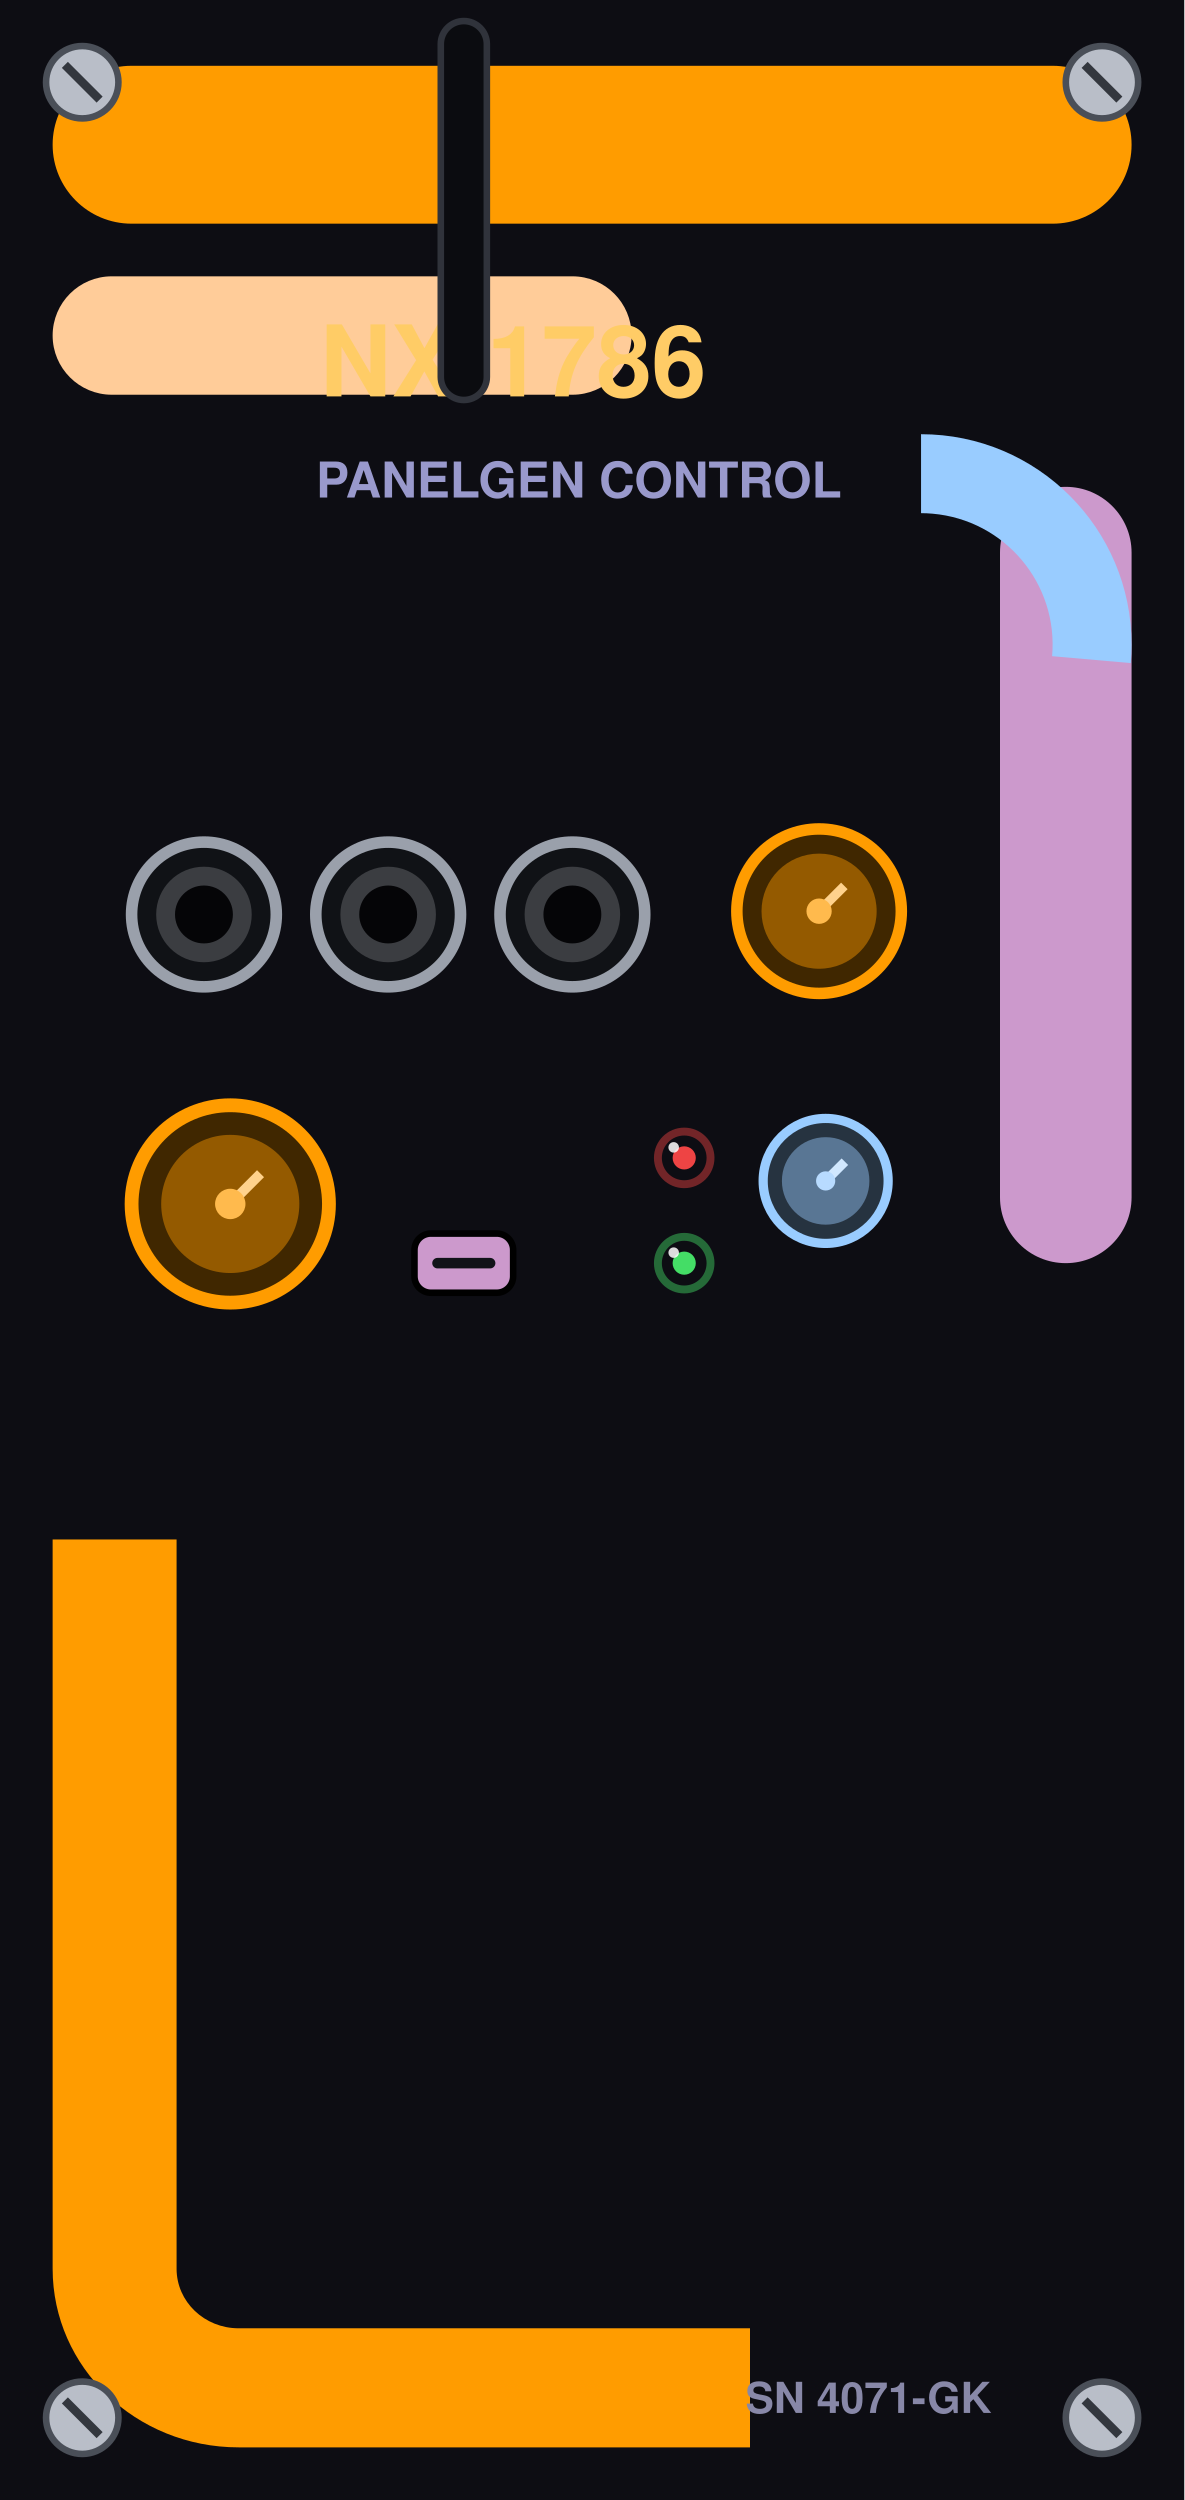
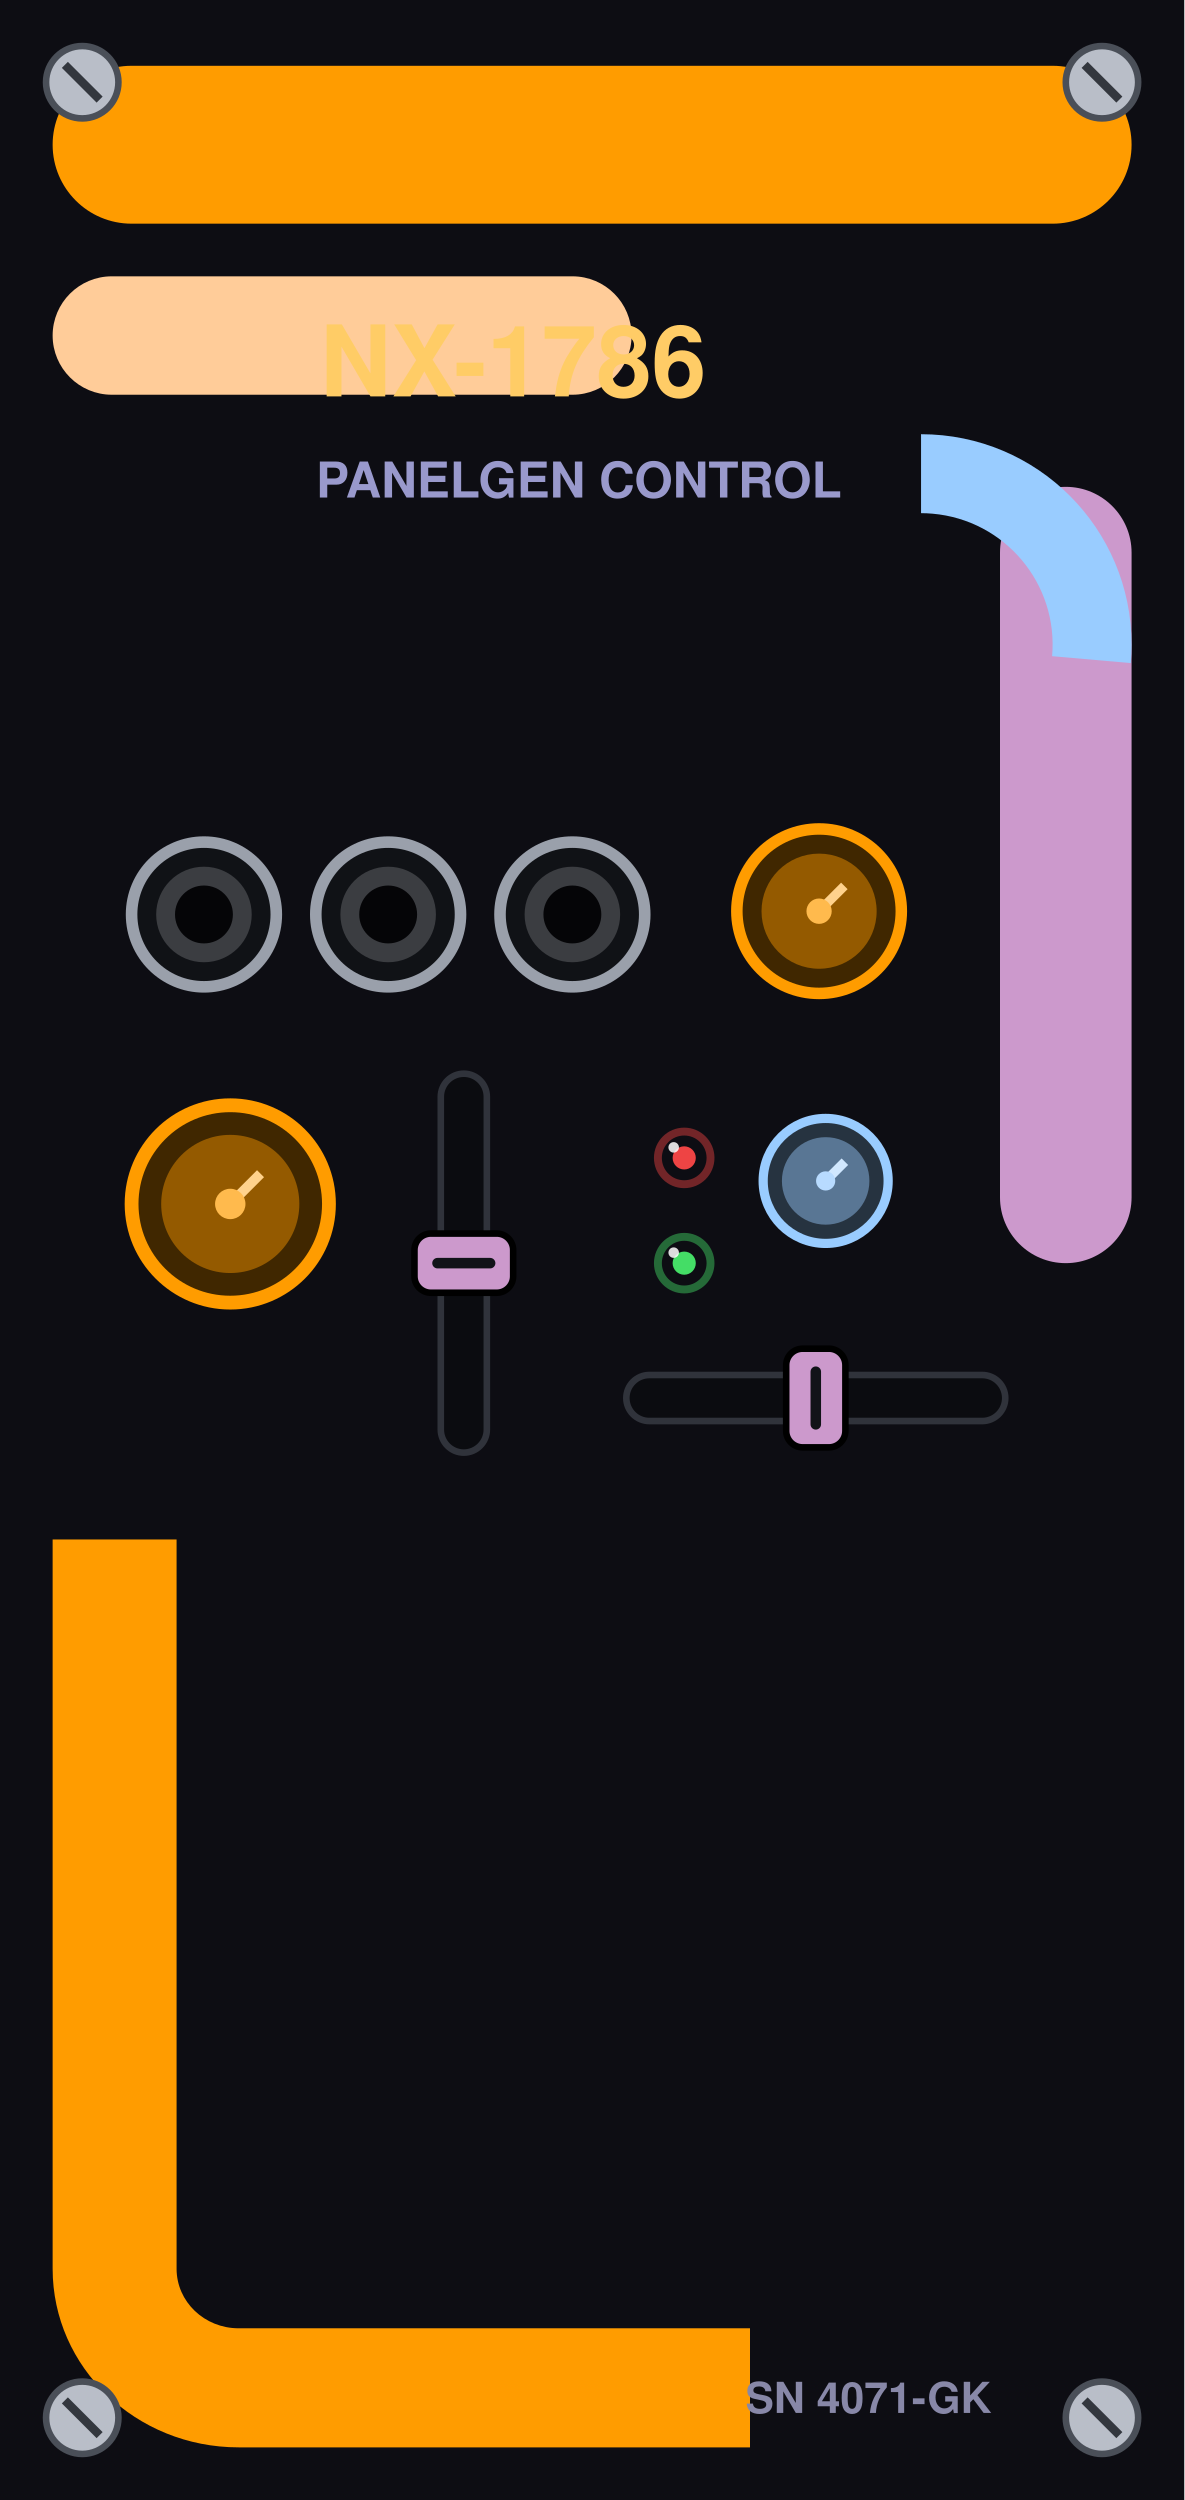
<svg xmlns="http://www.w3.org/2000/svg" width="180.00" height="380.00" viewBox="0 0 180.00 380.00">
  <rect x="0" y="0" width="180.00" height="380.00" fill="#0D0D13" />
  <g>
    <path d="M 20.00 10.00 L 160.00 10.00 C 166.63 10.00 172.00 15.37 172.00 22.00 L 172.00 22.00 C 172.00 28.63 166.63 34.00 160.00 34.00 L 20.00 34.00 C 13.37 34.00 8.00 28.63 8.00 22.00 L 8.00 22.00 C 8.00 15.37 13.37 10.00 20.00 10.00 Z" fill="#FF9C00" />
  </g>
  <g>
    <path d="M 17.00 42.00 L 87.00 42.00 C 91.97 42.00 96.00 46.03 96.00 51.00 L 96.00 51.00 C 96.00 55.97 91.97 60.00 87.00 60.00 L 17.00 60.00 C 12.03 60.00 8.00 55.97 8.00 51.00 L 8.00 51.00 C 8.00 46.03 12.03 42.00 17.00 42.00 Z" fill="#FFCC99" />
  </g>
  <g>
    <path d="M 162.00 74.00 L 162.00 74.00 C 167.52 74.00 172.00 78.48 172.00 84.00 L 172.00 182.00 C 172.00 187.52 167.52 192.00 162.00 192.00 L 162.00 192.00 C 156.48 192.00 152.00 187.52 152.00 182.00 L 152.00 84.00 C 152.00 78.48 156.48 74.00 162.00 74.00 Z" fill="#CC99CC" />
  </g>
  <g>
    <path d="M 114.00 372.00 L 36.27 372.00 L 36.27 372.00 C 20.66 372.00 8.00 359.85 8.00 344.85 L 8.00 234.00 L 26.84 234.00 L 26.84 344.85 L 26.84 344.85 C 26.84 349.85 31.06 353.90 36.27 353.90 L 114.00 353.90 Z" fill="#FF9C00" />
  </g>
  <g>
    <path d="M 140.00 66.00 L 140.00 66.00 C 157.67 66.00 172.00 80.33 172.00 98.00 C 172.00 98.93 171.96 99.86 171.88 100.79 L 159.92 99.74 L 159.92 99.74 C 160.89 88.74 152.75 79.04 141.74 78.08 C 141.16 78.03 140.58 78.00 140.00 78.00 Z" fill="#99CCFF" />
  </g>
  <text x="78.00" y="60.25" text-anchor="middle" font-family="-apple-system, 'Helvetica Neue', Helvetica, Arial, sans-serif" font-size="15.00" font-weight="600" fill="#FFCC66">NX-1786</text>
  <text x="88.00" y="75.62" text-anchor="middle" font-family="-apple-system, 'Helvetica Neue', Helvetica, Arial, sans-serif" font-size="7.50" font-weight="600" fill="#9999CC">PANELGEN CONTROL</text>
  <g>
    <path d="M 42.00 139.00 C 42.00 145.08 37.08 150.00 31.00 150.00 C 24.92 150.00 20.00 145.08 20.00 139.00 C 20.00 132.92 24.92 128.00 31.00 128.00 C 37.08 128.00 42.00 132.92 42.00 139.00 Z" fill="#101216" stroke="#9AA0AB" stroke-width="1.76" />
    <path d="M 38.26 139.00 C 38.26 143.01 35.01 146.26 31.00 146.26 C 26.99 146.26 23.74 143.01 23.74 139.00 C 23.74 134.99 26.99 131.74 31.00 131.74 C 35.01 131.74 38.26 134.99 38.26 139.00 Z" fill="#3B3D41" />
    <path d="M 35.40 139.00 C 35.40 141.43 33.43 143.40 31.00 143.40 C 28.57 143.40 26.60 141.43 26.60 139.00 C 26.60 136.57 28.57 134.60 31.00 134.60 C 33.43 134.60 35.40 136.57 35.40 139.00 Z" fill="#050507" />
  </g>
  <g>
    <path d="M 70.00 139.00 C 70.00 145.08 65.08 150.00 59.00 150.00 C 52.92 150.00 48.00 145.08 48.00 139.00 C 48.00 132.92 52.92 128.00 59.00 128.00 C 65.08 128.00 70.00 132.92 70.00 139.00 Z" fill="#101216" stroke="#9AA0AB" stroke-width="1.76" />
    <path d="M 66.26 139.00 C 66.26 143.01 63.01 146.26 59.00 146.26 C 54.99 146.26 51.74 143.01 51.74 139.00 C 51.74 134.99 54.99 131.74 59.00 131.74 C 63.01 131.74 66.26 134.99 66.26 139.00 Z" fill="#3B3D41" />
    <path d="M 63.40 139.00 C 63.40 141.43 61.43 143.40 59.00 143.40 C 56.57 143.40 54.60 141.43 54.60 139.00 C 54.60 136.57 56.57 134.60 59.00 134.60 C 61.43 134.60 63.40 136.57 63.40 139.00 Z" fill="#050507" />
  </g>
  <g>
    <path d="M 98.00 139.00 C 98.00 145.08 93.08 150.00 87.00 150.00 C 80.92 150.00 76.00 145.08 76.00 139.00 C 76.00 132.92 80.92 128.00 87.00 128.00 C 93.08 128.00 98.00 132.92 98.00 139.00 Z" fill="#101216" stroke="#9AA0AB" stroke-width="1.76" />
    <path d="M 94.26 139.00 C 94.26 143.01 91.01 146.26 87.00 146.26 C 82.99 146.26 79.74 143.01 79.74 139.00 C 79.74 134.99 82.99 131.74 87.00 131.74 C 91.01 131.74 94.26 134.99 94.26 139.00 Z" fill="#3B3D41" />
    <path d="M 91.40 139.00 C 91.40 141.43 89.43 143.40 87.00 143.40 C 84.57 143.40 82.60 141.43 82.60 139.00 C 82.60 136.57 84.57 134.60 87.00 134.60 C 89.43 134.60 91.40 136.57 91.40 139.00 Z" fill="#050507" />
  </g>
  <g>
    <path d="M 137.00 138.50 C 137.00 145.40 131.40 151.00 124.50 151.00 C 117.60 151.00 112.00 145.40 112.00 138.50 C 112.00 131.60 117.60 126.00 124.50 126.00 C 131.40 126.00 137.00 131.60 137.00 138.50 Z" fill="#402700" stroke="#FF9C00" stroke-width="1.75" />
    <path d="M 133.25 138.50 C 133.25 143.33 129.33 147.25 124.50 147.25 C 119.67 147.25 115.75 143.33 115.75 138.50 C 115.75 133.67 119.67 129.75 124.50 129.75 C 129.33 129.75 133.25 133.67 133.25 138.50 Z" fill="#945A00" />
    <path d="M 125.24 137.76 L 128.34 134.66" fill="none" stroke="#FFD28C" stroke-width="1.40" />
    <path d="M 126.42 138.50 C 126.42 139.56 125.56 140.43 124.50 140.43 C 123.44 140.43 122.58 139.56 122.58 138.50 C 122.58 137.44 123.44 136.57 124.50 136.57 C 125.56 136.57 126.42 137.44 126.42 138.50 Z" fill="#FFBA4D" />
  </g>
  <g>
    <path d="M 50.00 183.00 C 50.00 191.28 43.28 198.00 35.00 198.00 C 26.72 198.00 20.00 191.28 20.00 183.00 C 20.00 174.72 26.72 168.00 35.00 168.00 C 43.28 168.00 50.00 174.72 50.00 183.00 Z" fill="#402700" stroke="#FF9C00" stroke-width="2.10" />
    <path d="M 45.50 183.00 C 45.50 188.80 40.80 193.50 35.00 193.50 C 29.20 193.50 24.50 188.80 24.50 183.00 C 24.50 177.20 29.20 172.50 35.00 172.50 C 40.80 172.50 45.50 177.20 45.50 183.00 Z" fill="#945A00" />
    <path d="M 35.89 182.11 L 39.60 178.40" fill="none" stroke="#FFD28C" stroke-width="1.50" />
    <path d="M 37.31 183.00 C 37.31 184.28 36.28 185.31 35.00 185.31 C 33.72 185.31 32.69 184.28 32.69 183.00 C 32.69 181.72 33.72 180.69 35.00 180.69 C 36.28 180.69 37.31 181.72 37.31 183.00 Z" fill="#FFBA4D" />
  </g>
  <g>
-     <path d="M 70.50 3.20 L 70.50 3.20 C 72.43 3.20 74.00 4.77 74.00 6.70 L 74.00 57.30 C 74.00 59.23 72.43 60.80 70.50 60.80 L 70.50 60.80 C 68.57 60.80 67.00 59.23 67.00 57.30 L 67.00 6.70 C 67.00 4.77 68.57 3.20 70.50 3.20 Z" fill="#0B0C10" stroke="#30333B" stroke-width="1.00" />
+     <path d="M 70.50 163.20 L 70.50 163.20 C 72.43 163.20 74.00 164.77 74.00 166.70 L 74.00 217.30 C 74.00 219.23 72.43 220.80 70.50 220.80 L 70.50 220.80 C 68.57 220.80 67.00 219.23 67.00 217.30 L 67.00 166.70 C 67.00 164.77 68.57 163.20 70.50 163.20 Z" fill="#0B0C10" stroke="#30333B" stroke-width="1.00" />
    <path d="M 65.50 187.50 L 75.50 187.50 C 76.88 187.50 78.00 188.62 78.00 190.00 L 78.00 194.00 C 78.00 195.38 76.88 196.50 75.50 196.50 L 65.50 196.50 C 64.12 196.50 63.00 195.38 63.00 194.00 L 63.00 190.00 C 63.00 188.62 64.12 187.50 65.50 187.50 Z" fill="#CC99CC" stroke="#000000" stroke-width="1.00" />
    <path d="M 66.50 191.20 L 74.50 191.20 C 74.94 191.20 75.30 191.56 75.30 192.00 L 75.30 192.00 C 75.30 192.44 74.94 192.80 74.50 192.80 L 66.50 192.80 C 66.06 192.80 65.70 192.44 65.70 192.00 L 65.70 192.00 C 65.70 191.56 66.06 191.20 66.50 191.20 Z" fill="#111318" />
+   </g>
+   <g>
+     <path d="M 98.70 209.00 L 149.30 209.00 C 151.23 209.00 152.80 210.57 152.80 212.50 L 152.80 212.50 C 152.80 214.43 151.23 216.00 149.30 216.00 L 98.70 216.00 C 96.77 216.00 95.20 214.43 95.20 212.50 L 95.20 212.50 C 95.20 210.57 96.77 209.00 98.70 209.00 Z" fill="#0B0C10" stroke="#30333B" stroke-width="1.00" />
+     <path d="M 122.00 205.00 L 126.00 205.00 C 127.38 205.00 128.50 206.12 128.50 207.50 L 128.50 217.50 C 128.50 218.88 127.38 220.00 126.00 220.00 L 122.00 220.00 C 120.62 220.00 119.50 218.88 119.50 217.50 L 119.50 207.50 C 119.50 206.12 120.62 205.00 122.00 205.00 Z" fill="#CC99CC" stroke="#000000" stroke-width="1.00" />
+     <path d="M 124.00 207.70 L 124.00 207.70 C 124.44 207.70 124.80 208.06 124.80 208.50 L 124.80 216.50 C 124.80 216.94 124.44 217.30 124.00 217.30 L 124.00 217.30 C 123.56 217.30 123.20 216.94 123.20 216.50 L 123.20 208.50 C 123.20 208.06 123.56 207.70 124.00 207.70 Z" fill="#111318" />
  </g>
  <g>
    <path d="M 108.00 176.00 C 108.00 178.21 106.21 180.00 104.00 180.00 C 101.79 180.00 100.00 178.21 100.00 176.00 C 100.00 173.79 101.79 172.00 104.00 172.00 C 106.21 172.00 108.00 173.79 108.00 176.00 Z" fill="none" stroke="#EE4444" stroke-width="1.20" stroke-opacity="0.45" />
    <path d="M 105.76 176.00 C 105.76 176.97 104.97 177.76 104.00 177.76 C 103.03 177.76 102.24 176.97 102.24 176.00 C 102.24 175.03 103.03 174.24 104.00 174.24 C 104.97 174.24 105.76 175.03 105.76 176.00 Z" fill="#EE4444" />
    <path d="M 103.20 174.40 C 103.20 174.84 102.84 175.20 102.40 175.20 C 101.96 175.20 101.60 174.84 101.60 174.40 C 101.60 173.96 101.96 173.60 102.40 173.60 C 102.84 173.60 103.20 173.96 103.20 174.40 Z" fill="#FFFFFF" fill-opacity="0.85" />
  </g>
  <g>
    <path d="M 108.00 192.00 C 108.00 194.21 106.21 196.00 104.00 196.00 C 101.79 196.00 100.00 194.21 100.00 192.00 C 100.00 189.79 101.79 188.00 104.00 188.00 C 106.21 188.00 108.00 189.79 108.00 192.00 Z" fill="none" stroke="#44DD66" stroke-width="1.20" stroke-opacity="0.45" />
    <path d="M 105.76 192.00 C 105.76 192.97 104.97 193.76 104.00 193.76 C 103.03 193.76 102.24 192.97 102.24 192.00 C 102.24 191.03 103.03 190.24 104.00 190.24 C 104.97 190.24 105.76 191.03 105.76 192.00 Z" fill="#44DD66" />
    <path d="M 103.20 190.40 C 103.20 190.84 102.84 191.20 102.40 191.20 C 101.96 191.20 101.60 190.84 101.60 190.40 C 101.60 189.96 101.96 189.60 102.40 189.60 C 102.84 189.60 103.20 189.96 103.20 190.40 Z" fill="#FFFFFF" fill-opacity="0.85" />
  </g>
  <g>
    <path d="M 135.00 179.50 C 135.00 184.75 130.75 189.00 125.50 189.00 C 120.25 189.00 116.00 184.75 116.00 179.50 C 116.00 174.25 120.25 170.00 125.50 170.00 C 130.75 170.00 135.00 174.25 135.00 179.50 Z" fill="#263340" stroke="#99CCFF" stroke-width="1.40" />
    <path d="M 132.15 179.50 C 132.15 183.17 129.17 186.15 125.50 186.15 C 121.83 186.15 118.85 183.17 118.85 179.50 C 118.85 175.83 121.83 172.85 125.50 172.85 C 129.17 172.85 132.15 175.83 132.15 179.50 Z" fill="#597694" />
    <path d="M 126.06 178.94 L 128.42 176.58" fill="none" stroke="#D1E8FF" stroke-width="1.40" />
    <path d="M 126.96 179.50 C 126.96 180.31 126.31 180.96 125.50 180.96 C 124.69 180.96 124.04 180.31 124.04 179.50 C 124.04 178.69 124.69 178.04 125.50 178.04 C 126.31 178.04 126.96 178.69 126.96 179.50 Z" fill="#B8DBFF" />
  </g>
  <text x="132.00" y="366.77" text-anchor="middle" font-family="-apple-system, 'Helvetica Neue', Helvetica, Arial, sans-serif" font-size="6.50" font-weight="600" fill="#8888A8">SN 4071-GK</text>
  <g>
    <path d="M 18.00 12.50 C 18.00 15.54 15.54 18.00 12.50 18.00 C 9.46 18.00 7.00 15.54 7.00 12.50 C 7.00 9.46 9.46 7.00 12.50 7.00 C 15.54 7.00 18.00 9.46 18.00 12.50 Z" fill="#B9BEC8" stroke="#4A4F58" stroke-width="1.00" />
    <path d="M 9.86 9.86 L 15.14 15.14" fill="none" stroke="#33373E" stroke-width="1.30" />
  </g>
  <g>
    <path d="M 173.00 12.50 C 173.00 15.54 170.54 18.00 167.50 18.00 C 164.46 18.00 162.00 15.54 162.00 12.50 C 162.00 9.46 164.46 7.00 167.50 7.00 C 170.54 7.00 173.00 9.46 173.00 12.50 Z" fill="#B9BEC8" stroke="#4A4F58" stroke-width="1.00" />
    <path d="M 164.86 9.86 L 170.14 15.14" fill="none" stroke="#33373E" stroke-width="1.30" />
  </g>
  <g>
    <path d="M 18.00 367.50 C 18.00 370.54 15.54 373.00 12.50 373.00 C 9.46 373.00 7.00 370.54 7.00 367.50 C 7.00 364.46 9.46 362.00 12.50 362.00 C 15.54 362.00 18.00 364.46 18.00 367.50 Z" fill="#B9BEC8" stroke="#4A4F58" stroke-width="1.00" />
    <path d="M 9.86 364.86 L 15.14 370.14" fill="none" stroke="#33373E" stroke-width="1.30" />
  </g>
  <g>
    <path d="M 173.00 367.50 C 173.00 370.54 170.54 373.00 167.50 373.00 C 164.46 373.00 162.00 370.54 162.00 367.50 C 162.00 364.46 164.46 362.00 167.50 362.00 C 170.54 362.00 173.00 364.46 173.00 367.50 Z" fill="#B9BEC8" stroke="#4A4F58" stroke-width="1.00" />
    <path d="M 164.86 364.86 L 170.14 370.14" fill="none" stroke="#33373E" stroke-width="1.30" />
  </g>
</svg>
